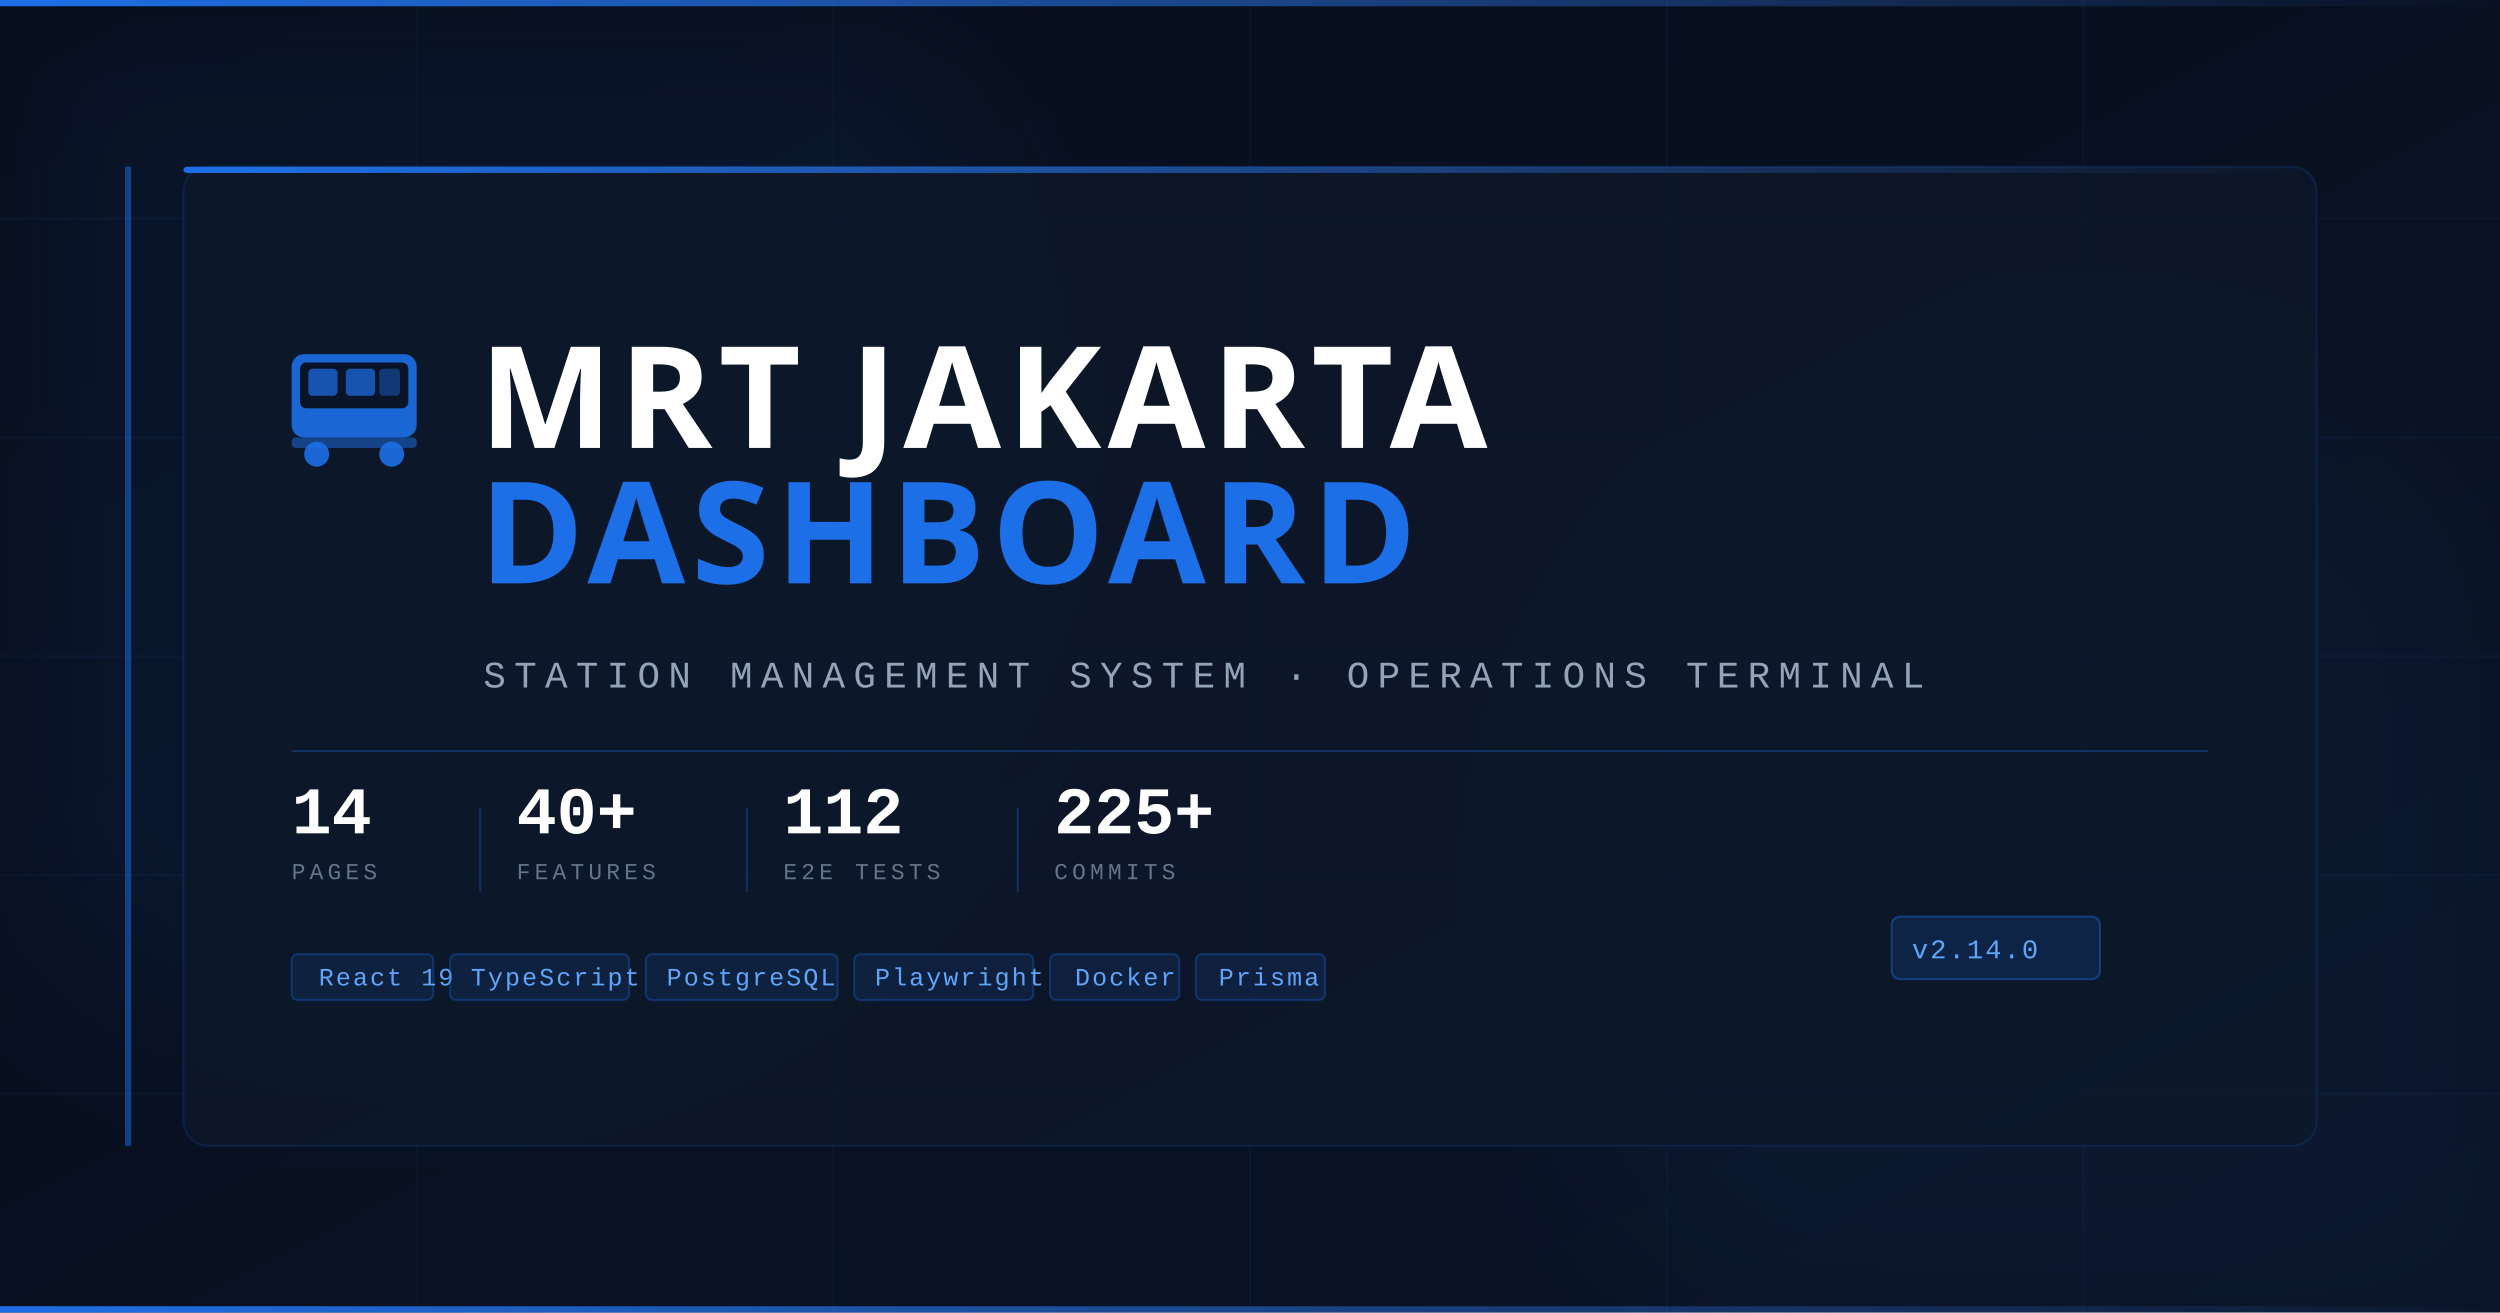
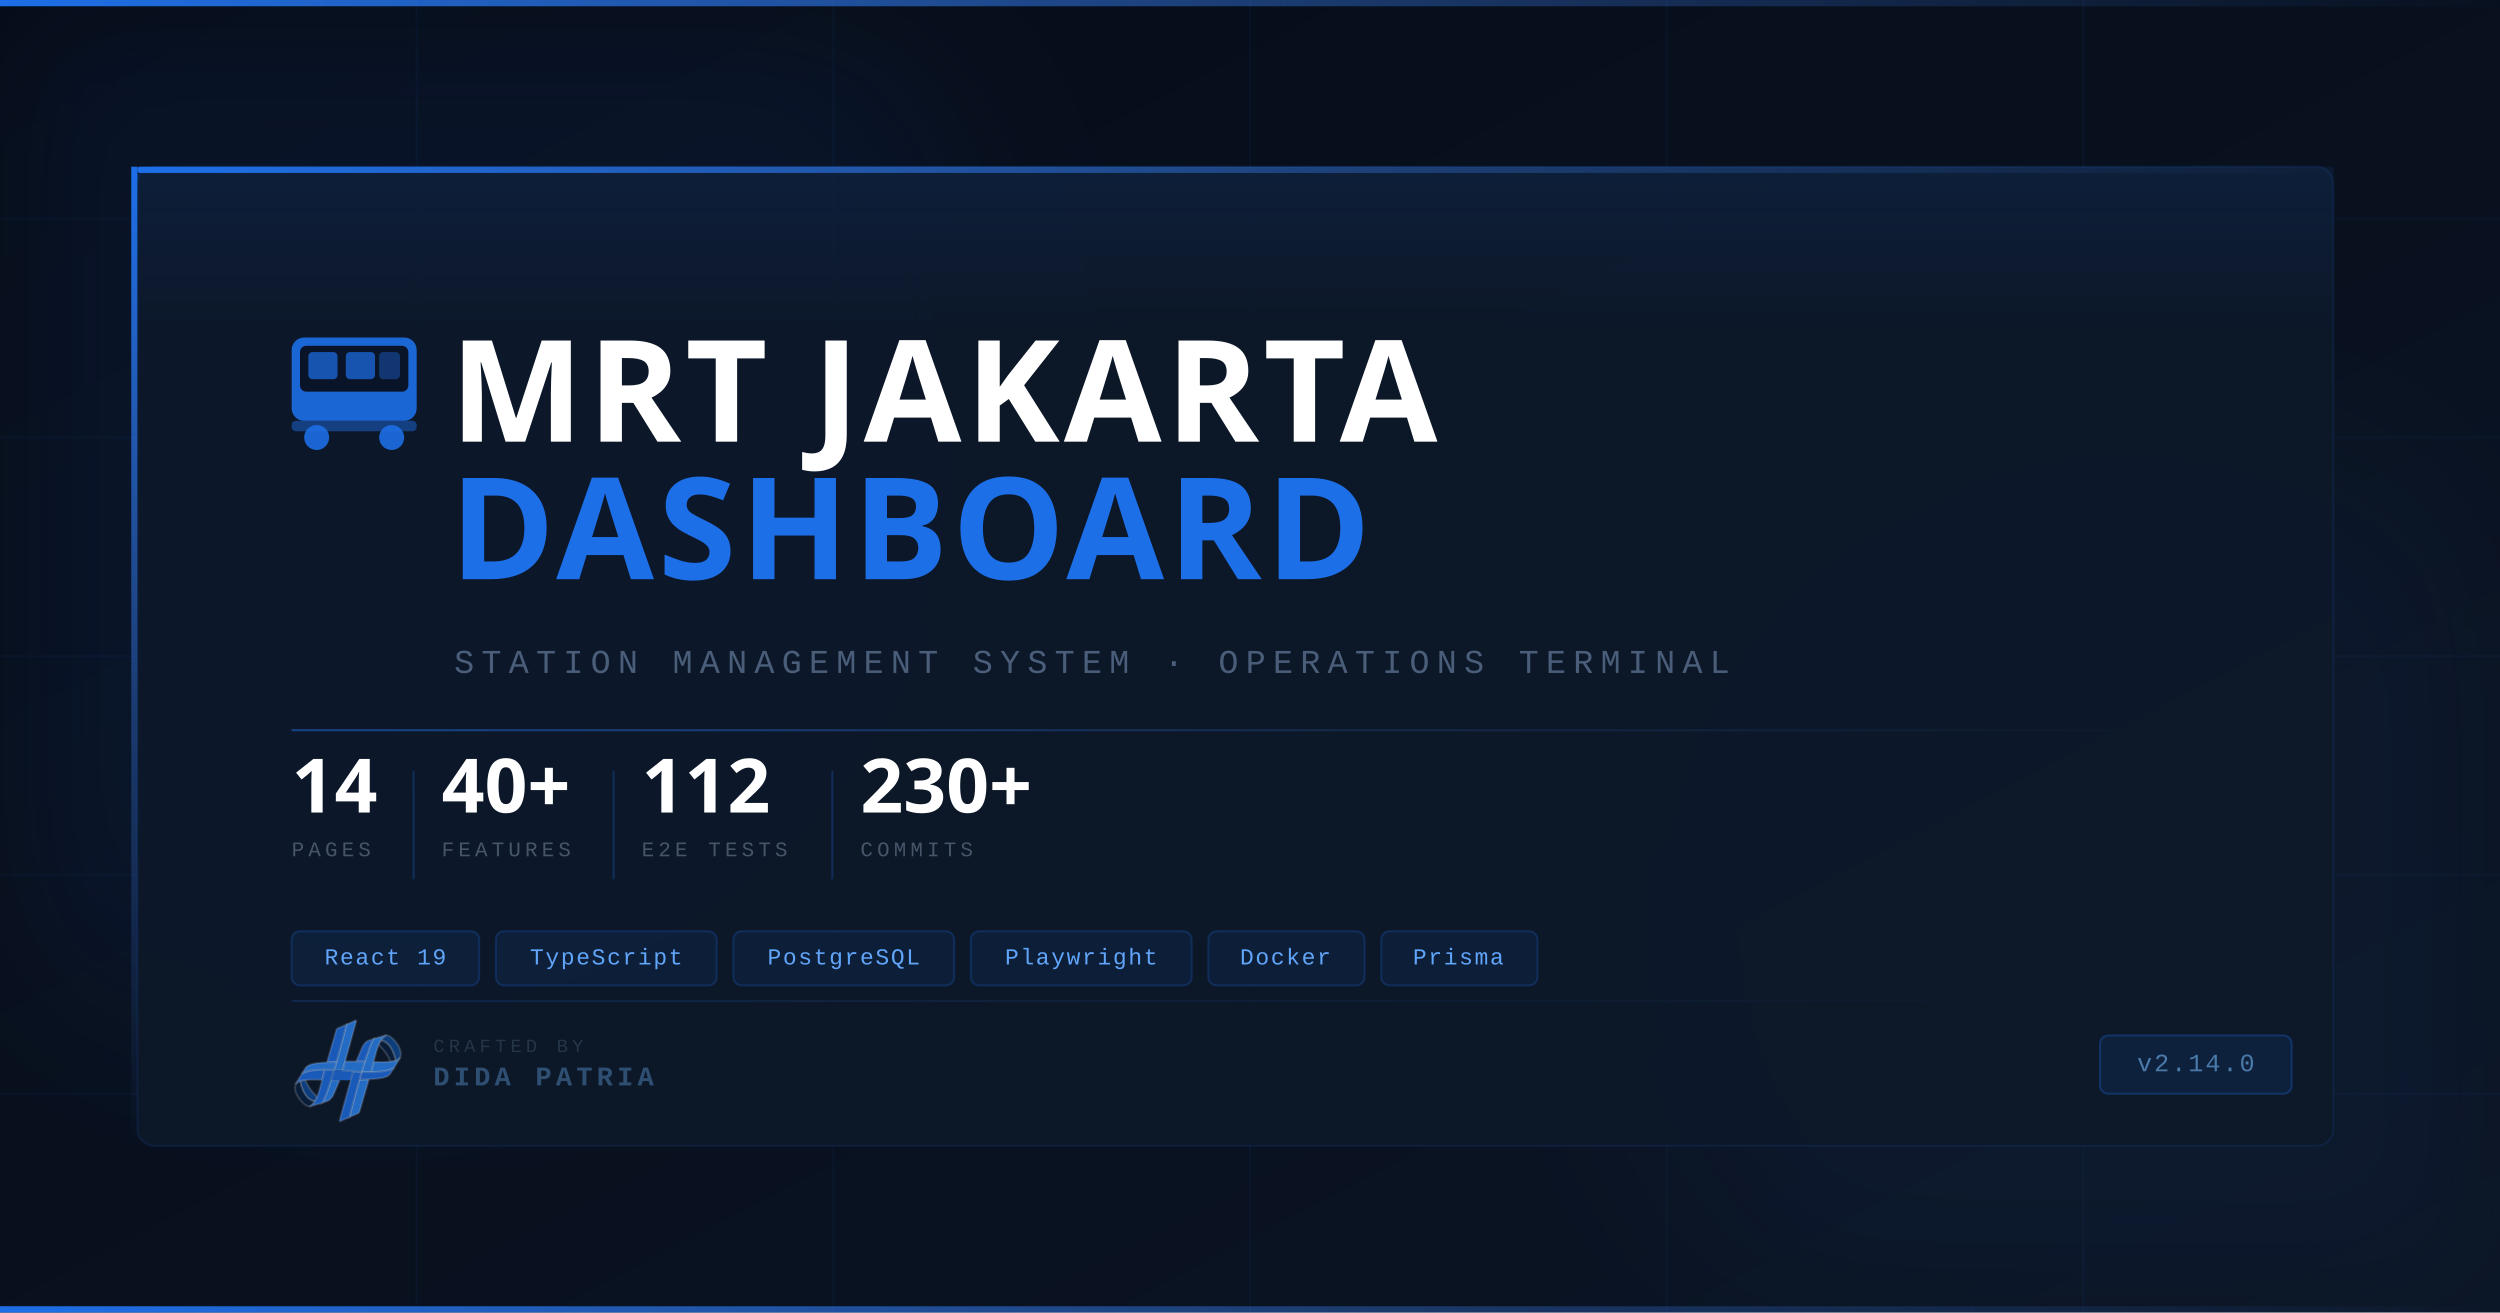
<svg xmlns="http://www.w3.org/2000/svg" width="1200" height="630" viewBox="0 0 1200 630">
  <defs>
    <linearGradient id="bg" x1="0%" y1="0%" x2="100%" y2="100%">
-       <stop offset="0%" style="stop-color:#070d1a" />
-       <stop offset="100%" style="stop-color:#0a1428" />
+       <stop offset="0%" stop-color="#060c18" />
+       <stop offset="100%" stop-color="#0b1525" />
    </linearGradient>
-     <linearGradient id="accent" x1="0%" y1="0%" x2="100%" y2="0%">
-       <stop offset="0%" style="stop-color:#1d6fe8" />
-       <stop offset="100%" style="stop-color:#3b82f6;stop-opacity:0" />
+     <linearGradient id="accentH" x1="0%" y1="0%" x2="100%" y2="0%">
+       <stop offset="0%" stop-color="#1d6fe8" />
+       <stop offset="55%" stop-color="#3b82f6" stop-opacity="0.35" />
+       <stop offset="100%" stop-color="#3b82f6" stop-opacity="0" />
    </linearGradient>
-     <linearGradient id="glow" x1="0%" y1="0%" x2="100%" y2="100%">
-       <stop offset="0%" style="stop-color:#1d6fe8;stop-opacity:0.15" />
-       <stop offset="100%" style="stop-color:#3b82f6;stop-opacity:0.05" />
+     <linearGradient id="accentV" x1="0%" y1="0%" x2="0%" y2="100%">
+       <stop offset="0%" stop-color="#1d6fe8" />
+       <stop offset="55%" stop-color="#3b82f6" stop-opacity="0.35" />
+       <stop offset="100%" stop-color="#3b82f6" stop-opacity="0" />
+     </linearGradient>
+     <linearGradient id="cardTopFade" x1="0" y1="0" x2="0" y2="1" gradientUnits="userSpaceOnUse" gradientTransform="translate(0,80) scale(1,80)">
+       <stop offset="0%" stop-color="#1d6fe8" stop-opacity="0.09" />
+       <stop offset="100%" stop-color="#1d6fe8" stop-opacity="0" />
    </linearGradient>
    <filter id="blur">
      <feGaussianBlur stdDeviation="40" />
    </filter>
  </defs>
  <rect width="1200" height="630" fill="url(#bg)" />
-   <g stroke="#1d6fe8" stroke-opacity="0.06" stroke-width="1">
+   <g stroke="#1d6fe8" stroke-opacity="0.048" stroke-width="1">
    <line x1="0" y1="105" x2="1200" y2="105" />
    <line x1="0" y1="210" x2="1200" y2="210" />
    <line x1="0" y1="315" x2="1200" y2="315" />
    <line x1="0" y1="420" x2="1200" y2="420" />
    <line x1="0" y1="525" x2="1200" y2="525" />
    <line x1="200" y1="0" x2="200" y2="630" />
    <line x1="400" y1="0" x2="400" y2="630" />
    <line x1="600" y1="0" x2="600" y2="630" />
    <line x1="800" y1="0" x2="800" y2="630" />
    <line x1="1000" y1="0" x2="1000" y2="630" />
  </g>
-   <circle cx="200" cy="200" r="300" fill="#1d6fe8" opacity="0.07" filter="url(#blur)" />
-   <circle cx="1000" cy="430" r="250" fill="#3b82f6" opacity="0.05" filter="url(#blur)" />
-   <rect x="0" y="0" width="1200" height="3" fill="url(#accent)" />
-   <rect x="60" y="80" width="3" height="470" fill="#1d6fe8" opacity="0.5" />
-   <rect x="88" y="80" width="1024" height="470" rx="12" fill="#0d1829" opacity="0.8" />
-   <rect x="88" y="80" width="1024" height="470" rx="12" fill="none" stroke="#1d6fe8" stroke-opacity="0.15" stroke-width="1" />
-   <rect x="88" y="80" width="1024" height="3" rx="2" fill="url(#accent)" />
-   <g transform="translate(140, 160)">
+   <circle cx="180" cy="200" r="300" fill="#1d6fe8" opacity="0.07" filter="url(#blur)" />
+   <circle cx="1020" cy="440" r="240" fill="#3b82f6" opacity="0.05" filter="url(#blur)" />
+   <rect x="0" y="0" width="1200" height="3" fill="url(#accentH)" />
+   <rect x="0" y="627" width="1200" height="3" fill="url(#accentH)" />
+   <rect x="63" y="80" width="3" height="470" fill="url(#accentV)" />
+   <rect x="66" y="80" width="1054" height="470" rx="8" fill="#0d1829" fill-opacity="0.88" />
+   <rect x="66" y="80" width="1054" height="470" rx="8" fill="none" stroke="#1d6fe8" stroke-opacity="0.11" stroke-width="1" />
+   <rect x="66" y="80" width="1054" height="3" rx="1" fill="url(#accentH)" />
+   <rect x="66" y="80" width="1054" height="80" fill="url(#cardTopFade)" />
+   <g transform="translate(140, 152)">
    <rect x="0" y="10" width="60" height="40" rx="6" fill="#1d6fe8" opacity="0.9" />
    <rect x="4" y="14" width="52" height="22" rx="3" fill="#0a1428" />
-     <circle cx="12" cy="58" r="6" fill="#1d6fe8" opacity="0.9" />
-     <circle cx="48" cy="58" r="6" fill="#1d6fe8" opacity="0.9" />
-     <rect x="0" y="50" width="60" height="5" rx="2" fill="#1d6fe8" opacity="0.5" />
+     <circle cx="12" cy="58" r="6" fill="#1d6fe8" opacity="0.88" />
+     <circle cx="48" cy="58" r="6" fill="#1d6fe8" opacity="0.88" />
+     <rect x="0" y="50" width="60" height="5" rx="2" fill="#1d6fe8" opacity="0.45" />
    <rect x="8" y="17" width="14" height="13" rx="2" fill="#1d6fe8" opacity="0.7" />
    <rect x="26" y="17" width="14" height="13" rx="2" fill="#1d6fe8" opacity="0.7" />
-     <rect x="42" y="17" width="10" height="13" rx="2" fill="#1d6fe8" opacity="0.4" />
+     <rect x="42" y="17" width="10" height="13" rx="2" fill="#1d6fe8" opacity="0.38" />
  </g>
-   <text x="230" y="215" font-family="Arial Black, sans-serif" font-size="68" font-weight="900" fill="white" letter-spacing="3">MRT JAKARTA</text>
-   <text x="230" y="280" font-family="Arial Black, sans-serif" font-size="68" font-weight="900" fill="#1d6fe8" letter-spacing="3">DASHBOARD</text>
-   <text x="232" y="330" font-family="Courier New, monospace" font-size="18" fill="#94a3b8" letter-spacing="4">STATION MANAGEMENT SYSTEM · OPERATIONS TERMINAL</text>
-   <rect x="140" y="360" width="920" height="1" fill="#1d6fe8" opacity="0.3" />
-   <g font-family="Courier New, monospace" fill="#94a3b8">
-     <text x="140" y="400" font-size="32" font-weight="700" fill="white">14</text>
-     <text x="140" y="422" font-size="11" letter-spacing="2" fill="#64748b">PAGES</text>
-     <rect x="230" y="388" width="1" height="40" fill="#1d6fe8" opacity="0.3" />
-     <text x="248" y="400" font-size="32" font-weight="700" fill="white">40+</text>
-     <text x="248" y="422" font-size="11" letter-spacing="2" fill="#64748b">FEATURES</text>
-     <rect x="358" y="388" width="1" height="40" fill="#1d6fe8" opacity="0.3" />
-     <text x="376" y="400" font-size="32" font-weight="700" fill="white">112</text>
-     <text x="376" y="422" font-size="11" letter-spacing="2" fill="#64748b">E2E TESTS</text>
-     <rect x="488" y="388" width="1" height="40" fill="#1d6fe8" opacity="0.3" />
-     <text x="506" y="400" font-size="32" font-weight="700" fill="white">225+</text>
-     <text x="506" y="422" font-size="11" letter-spacing="2" fill="#64748b">COMMITS</text>
+   <text x="216" y="212" font-family="Arial Black, sans-serif" font-size="68" font-weight="900" fill="white" letter-spacing="2">MRT JAKARTA</text>
+   <text x="216" y="278" font-family="Arial Black, sans-serif" font-size="68" font-weight="900" fill="#1d6fe8" letter-spacing="2">DASHBOARD</text>
+   <text x="218" y="323" font-family="Courier New, monospace" font-size="16" fill="#4a5e7a" letter-spacing="3.5">STATION MANAGEMENT SYSTEM · OPERATIONS TERMINAL</text>
+   <rect x="140" y="350" width="900" height="1" fill="url(#accentH)" opacity="0.5" />
+   <text x="140" y="390" font-family="Arial Black, sans-serif" font-size="36" font-weight="900" fill="white">14</text>
+   <text x="140" y="411" font-family="Courier New, monospace" font-size="10" fill="#475569" letter-spacing="2">PAGES</text>
+   <rect x="198" y="370" width="1" height="52" fill="#1d6fe8" fill-opacity="0.25" />
+   <text x="212" y="390" font-family="Arial Black, sans-serif" font-size="36" font-weight="900" fill="white">40+</text>
+   <text x="212" y="411" font-family="Courier New, monospace" font-size="10" fill="#475569" letter-spacing="2">FEATURES</text>
+   <rect x="294" y="370" width="1" height="52" fill="#1d6fe8" fill-opacity="0.25" />
+   <text x="308" y="390" font-family="Arial Black, sans-serif" font-size="36" font-weight="900" fill="white">112</text>
+   <text x="308" y="411" font-family="Courier New, monospace" font-size="10" fill="#475569" letter-spacing="2">E2E TESTS</text>
+   <rect x="399" y="370" width="1" height="52" fill="#1d6fe8" fill-opacity="0.25" />
+   <text x="413" y="390" font-family="Arial Black, sans-serif" font-size="36" font-weight="900" fill="white">230+</text>
+   <text x="413" y="411" font-family="Courier New, monospace" font-size="10" fill="#475569" letter-spacing="2">COMMITS</text>
+   <rect x="140" y="447" width="90" height="26" rx="4" fill="#1d6fe8" fill-opacity="0.09" stroke="#1d6fe8" stroke-opacity="0.22" stroke-width="1" />
+   <text x="185" y="460" font-family="Courier New, monospace" font-size="11" fill="#60a5fa" text-anchor="middle" dominant-baseline="central" letter-spacing="0.8">React 19</text>
+   <rect x="238" y="447" width="106" height="26" rx="4" fill="#1d6fe8" fill-opacity="0.09" stroke="#1d6fe8" stroke-opacity="0.22" stroke-width="1" />
+   <text x="291" y="460" font-family="Courier New, monospace" font-size="11" fill="#60a5fa" text-anchor="middle" dominant-baseline="central" letter-spacing="0.8">TypeScript</text>
+   <rect x="352" y="447" width="106" height="26" rx="4" fill="#1d6fe8" fill-opacity="0.09" stroke="#1d6fe8" stroke-opacity="0.22" stroke-width="1" />
+   <text x="405" y="460" font-family="Courier New, monospace" font-size="11" fill="#60a5fa" text-anchor="middle" dominant-baseline="central" letter-spacing="0.8">PostgreSQL</text>
+   <rect x="466" y="447" width="106" height="26" rx="4" fill="#1d6fe8" fill-opacity="0.09" stroke="#1d6fe8" stroke-opacity="0.22" stroke-width="1" />
+   <text x="519" y="460" font-family="Courier New, monospace" font-size="11" fill="#60a5fa" text-anchor="middle" dominant-baseline="central" letter-spacing="0.8">Playwright</text>
+   <rect x="580" y="447" width="75" height="26" rx="4" fill="#1d6fe8" fill-opacity="0.09" stroke="#1d6fe8" stroke-opacity="0.22" stroke-width="1" />
+   <text x="617" y="460" font-family="Courier New, monospace" font-size="11" fill="#60a5fa" text-anchor="middle" dominant-baseline="central" letter-spacing="0.8">Docker</text>
+   <rect x="663" y="447" width="75" height="26" rx="4" fill="#1d6fe8" fill-opacity="0.09" stroke="#1d6fe8" stroke-opacity="0.22" stroke-width="1" />
+   <text x="700" y="460" font-family="Courier New, monospace" font-size="11" fill="#60a5fa" text-anchor="middle" dominant-baseline="central" letter-spacing="0.8">Prisma</text>
+   <rect x="140" y="480" width="900" height="1" fill="url(#accentH)" opacity="0.18" />
+   <g id="dp-logo" transform="translate(140,487) scale(0.05)" opacity="0.75">
+     <path d="M1000.56,443.06c-26.11,9.3-52.76,8.05-52.76,8.05-18.2-54.04-52.65-100.12-92.03-139.83-6.03-8.4-13.5-13.75-21.41-21.45,0,0,7.98-22.47,22.73-45.33,116.81,21.76,143.47,198.56,143.47,198.56Z" style="fill:#081e3d; stroke:rgba(255,255,255,0.2); stroke-width:1; vector-effect:non-scaling-stroke;" />
+     <path d="M1041.97,410.87c-.01.01-.02.03-.02.04-9.29,16.62-25.24,26.41-41.39,32.15,0,0-26.66-176.8-143.47-198.56,12.99-20.14,31.22-40.57,53.87-46.22,11.27.76,22.29,5.74,33.13,11.85.08.04.15.09.22.14,46.1,33.87,82.82,80.92,99.4,135.38.02.06.03.11.05.17,5.11,22.16,5.54,44.63-1.79,65.05Z" style="fill:#0e4a96; stroke:rgba(255,255,255,0.2); stroke-width:1; vector-effect:non-scaling-stroke;" />
+     <path d="M245.64,790.17s-7.98,22.47-22.73,45.33c-116.81-21.76-143.47-198.56-143.47-198.56,26.11-9.3,52.76-8.05,52.76-8.05,18.2,54.04,52.65,100.12,92.03,139.83,6.03,8.4,13.5,13.75,21.41,21.45Z" style="fill:#0e4a96; stroke:rgba(255,255,255,0.2); stroke-width:1; vector-effect:non-scaling-stroke;" />
+     <path d="M223.36,835.5c-12.99,20.14-31.22,40.57-53.87,46.22-11.27-.76-22.29-5.74-33.13-11.85l-.244-.157c-46.124-33.894-82.855-80.983-99.414-135.487l-.012-.046c-5.11-22.16-5.54-44.63,1.79-65.05l.01-.01q0-.01.01-.02v-.01c9.29-16.62,25.24-26.41,41.39-32.15,0,0,26.66,176.8,143.47,198.56Z" style="fill:#081e3d; stroke:rgba(255,255,255,0.2); stroke-width:1; vector-effect:non-scaling-stroke;" />
+     <path d="M1041.95,410.91c-2.42,6.73-5.68,13.24-9.91,19.44-16.7,27.52-32.94,54.94-49.76,82.03,0,0-.01,0-.01.01-44.05,30.14-134.06,39.21-221.46,39.87,15.94-60.89,25.58-98.82,25.58-98.82,27.61.69,54.08,1.44,77.14,2.23,27.74-.37,55.58-1.6,84.27-4.56,0,0,26.65,1.25,52.76-8.05,16.15-5.74,32.1-15.53,41.39-32.15Z" style="fill:#2b87f7; stroke:rgba(255,255,255,0.2); stroke-width:1; vector-effect:non-scaling-stroke;" />
+     <path d="M910.96,198.28c-22.65,5.65-40.88,26.08-53.87,46.22-14.75,22.86-22.73,45.33-22.73,45.33l-18.18,55.52-29.79,108.09s-9.64,37.93-25.58,98.82c-30.75.23-61.17-.58-89.15-1.87,9.97-33.9,20.05-67.27,30.03-99.02,31.61-100.59,62.14-184.96,84.34-218.7.01,0,.01-.01.01-.01,35.17-11.25,70.73-21.07,106.47-31.46.05-.02.1-.04.15-.06,6.18-2.48,12.28-3.27,18.3-2.86Z" style="fill:#2b87f7; stroke:rgba(255,255,255,0.2); stroke-width:1; vector-effect:non-scaling-stroke;" />
+     <path d="M742.57,621.08c-.87.11-1.38,2.14-1.64,2.97l-87.68,301.27c-.03.1-.05.21-.06.32-1.38,13.39-12.63,22.59-24.2,26.46-.09.01-36.41,15.72-74.67,32.49,0,0,43.64-175.56,95.58-358.78,26.28-1.29,57.11-2.85,92.67-4.73Z" style="fill:#2b87f7; stroke:rgba(255,255,255,0.2); stroke-width:1; vector-effect:non-scaling-stroke;" />
+     <path d="M982.27,512.39c-12.18,19.61-24.66,39.05-37.84,58.23-.04.06-.09.12-.13.17-16.88,20.29-40.75,28.95-66.18,35.58-41.46,9.88-132.23,14.82-135.45,14.7-.03,0-.07,0-.1.01-35.56,1.88-66.39,3.44-92.67,4.73,7.12-25.14,14.41-50.42,21.76-75.42,27.98,1.29,58.4,2.1,89.15,1.87,87.4-.66,177.41-9.73,221.46-39.87Z" style="fill:#1d6fe8; stroke:rgba(255,255,255,0.2); stroke-width:1; vector-effect:non-scaling-stroke;" />
+     <path d="M620.26,61.81c-.51,2.19-1.69,7.2-1.69,7.2l-97.62,354.16c-2.4,9.03-4.85,18.11-7.35,27.17-8.09,29.45-16.51,58.63-24.21,84.64-22.12-1.89-50.09-3.93-81.05-5.37,7.35-25,14.64-50.28,21.76-75.42,51.94-183.22,95.58-358.78,95.58-358.78,40.72-17.85,83.63-36.91,87.41-39.57.63-.45,1.47-.52,2.14-.13,1.3.75,2.73,2.24,4.59,4.32.43.49.59,1.15.44,1.78Z" style="fill:#2b87f7; stroke:rgba(255,255,255,0.2); stroke-width:1; vector-effect:non-scaling-stroke;" />
+     <path d="M786.03,232.67c-22.2,33.74-52.73,118.11-84.34,218.7-69.24-1.55-82.04-1.31-82.04-1.31,12.97-28.53,52.74-130.98,68.68-156.91.03-.04.05-.08.08-.12,12.26-17.3,25.17-32.25,43.89-41.66.07-.04.14-.07.21-.1,17.72-6.75,35.56-12.87,53.52-18.6Z" style="fill:#1d6fe8; stroke:rgba(255,255,255,0.2); stroke-width:1; vector-effect:non-scaling-stroke;" />
+     <path d="M460.35,629.94c-12.97,28.53-52.74,130.98-68.68,156.91-.03.04-.05.08-.08.12-12.26,17.3-25.17,32.25-43.89,41.66-.07.04-.14.07-.21.1-17.72,6.75-35.57,12.87-53.53,18.6,22.21-33.74,52.74-118.11,84.35-218.7,69.24,1.55,82.04,1.31,82.04,1.31Z" style="fill:#2b87f7; stroke:rgba(255,255,255,0.2); stroke-width:1; vector-effect:non-scaling-stroke;" />
+     <path d="M531.84,628.5c-7.332-.103-34.26-.491-71.447-1.12-.11.001-.823.014-2.772.014-5.938,0-25.099-.124-75.93-1.249,8.925-28.472,18.502-60.069,28.493-94.005,25.868,1.23,52.434,3.002,78.993,5.271,30.682,2.615,50.327,4.988,50.522,5.011.189.022,18.62,2.248,47.646,4.767-8.303,28.102-15.99,54.989-22.872,79.991-12.589.54-23.691.99-32.2,1.308l-.35.013h-.083Z" style="fill:#1d6fe8;" />
+     <path d="M412.027,534.731c25.208,1.223,51.069,2.961,76.938,5.171,30.628,2.611,50.238,4.978,50.432,5.002.183.022,17.379,2.099,44.684,4.509-7.786,26.413-15.018,51.716-21.535,75.348-8.914.38-20.413.857-30.323,1.227l-.346.013h-.001c-7.409-.104-34.283-.492-71.441-1.119l-.089-.002-.087.002c-.04.001-.748.013-2.632.013-5.797,0-24.228-.118-72.555-1.175,8.476-27.113,17.528-56.996,26.956-88.988M408.34,529.55c-9.97,33.9-20.05,67.27-30.03,99.02,52.868,1.183,72.831,1.323,79.316,1.323,2.008,0,2.724-.013,2.724-.013,35.52.6,62.27.99,71.49,1.12h.13c1.32-.05,12.58-.46,34.43-1.4,8.09-29.45,16.51-58.63,24.21-84.64-31.09-2.65-50.61-5.02-50.61-5.02,0,0-19.52-2.37-50.61-5.02-22.12-1.89-50.09-3.93-81.05-5.37h0Z" style="fill:#1d6fe8;" />
+     <path d="M319.19,527.74c-15.94,60.89-25.58,98.82-25.58,98.82-27.61-.69-54.08-1.44-77.14-2.23-27.74.37-55.58,1.6-84.27,4.56,0,0-26.65-1.25-52.76,8.05-16.15,5.74-32.1,15.53-41.39,32.15,2.42-6.73,5.68-13.24,9.91-19.44,16.7-27.52,32.94-54.94,49.76-82.03q.01,0,.01-.01c44.05-30.14,134.06-39.21,221.46-39.87Z" style="fill:#1d6fe8; stroke:rgba(255,255,255,0.2); stroke-width:1; vector-effect:non-scaling-stroke;" />
+     <path d="M407.88,529.61c-9.97,33.9-20.05,67.27-30.03,99.02-31.61,100.59-62.14,184.96-84.35,218.7v.01c-35.17,11.25-70.73,21.07-106.47,31.46l-.009.003c-6.228,2.525-12.375,3.33-18.441,2.917,22.65-5.65,40.88-26.08,53.87-46.22,14.75-22.86,22.73-45.33,22.73-45.33l18.18-55.52,29.79-108.09s9.64-37.93,25.58-98.82c30.75-.23,61.17.58,89.15,1.87Z" style="fill:#1d6fe8; stroke:rgba(255,255,255,0.2); stroke-width:1; vector-effect:non-scaling-stroke;" />
+     <path d="M671.66,550.39c-7.35,25-14.64,50.28-21.76,75.42-51.94,183.22-95.58,358.78-95.58,358.78-40.72,17.85-83.63,36.91-87.41,39.57-.63.45-1.47.52-2.14.13-1.3-.75-2.73-2.24-4.59-4.32-.43-.49-.59-1.15-.44-1.78.51-2.19,1.69-7.2,1.69-7.2l97.62-354.16c2.4-9.03,4.85-18.11,7.35-27.17,8.09-29.45,16.51-58.63,24.21-84.64,22.12,1.89,50.09,3.93,81.05,5.37Z" style="fill:#1d6fe8; stroke:rgba(255,255,255,0.2); stroke-width:1; vector-effect:non-scaling-stroke;" />
+     <path d="M701.69,451.37c-9.98,31.75-20.06,65.12-30.03,99.02-30.96-1.44-58.93-3.48-81.05-5.37-31.09-2.65-50.61-5.02-50.61-5.02,0,0-19.52-2.37-50.61-5.02,7.7-26.01,16.12-55.19,24.21-84.64,23.3-1,34.56-1.4,34.56-1.4,9.22.13,35.97.52,71.49,1.12,0,0,12.8-.24,82.04,1.31Z" style="fill:#2b87f7; stroke:rgba(255,255,255,0.2); stroke-width:1; vector-effect:non-scaling-stroke;" />
+     <path d="M525.68,95.41s-43.64,175.56-95.58,358.78c-26.29,1.29-57.15,2.85-92.73,4.74.9-.03,1.44-2.12,1.7-2.98l87.68-301.27c.03-.1.05-.21.06-.32,1.38-13.39,12.63-22.59,24.2-26.46.09-.01,36.41-15.72,74.67-32.49Z" style="fill:#1d6fe8; stroke:rgba(255,255,255,0.2); stroke-width:1; vector-effect:non-scaling-stroke;" />
+     <path d="M430.1,453.76c-7.12,25.14-14.41,50.42-21.76,75.42-27.98-1.29-58.4-2.1-89.15-1.87-87.4.66-177.41,9.73-221.46,39.87,12.18-19.61,24.66-39.05,37.84-58.23l.115-.152c16.881-20.303,40.758-28.966,66.195-35.598,41.46-9.88,132.23-14.82,135.45-14.7h.04c35.58-1.89,66.44-3.45,92.73-4.74Z" style="fill:#2b87f7; stroke:rgba(255,255,255,0.2); stroke-width:1; vector-effect:non-scaling-stroke;" />
  </g>
-   <g font-family="Courier New, monospace" font-size="12" fill="#60a5fa">
-     <rect x="140" y="458" width="68" height="22" rx="3" fill="#1d6fe8" fill-opacity="0.12" stroke="#1d6fe8" stroke-opacity="0.3" stroke-width="1" />
-     <text x="153" y="473" letter-spacing="1">React 19</text>
-     <rect x="216" y="458" width="86" height="22" rx="3" fill="#1d6fe8" fill-opacity="0.12" stroke="#1d6fe8" stroke-opacity="0.3" stroke-width="1" />
-     <text x="226" y="473" letter-spacing="1">TypeScript</text>
-     <rect x="310" y="458" width="92" height="22" rx="3" fill="#1d6fe8" fill-opacity="0.12" stroke="#1d6fe8" stroke-opacity="0.3" stroke-width="1" />
-     <text x="320" y="473" letter-spacing="1">PostgreSQL</text>
-     <rect x="410" y="458" width="86" height="22" rx="3" fill="#1d6fe8" fill-opacity="0.12" stroke="#1d6fe8" stroke-opacity="0.3" stroke-width="1" />
-     <text x="420" y="473" letter-spacing="1">Playwright</text>
-     <rect x="504" y="458" width="62" height="22" rx="3" fill="#1d6fe8" fill-opacity="0.12" stroke="#1d6fe8" stroke-opacity="0.3" stroke-width="1" />
-     <text x="516" y="473" letter-spacing="1">Docker</text>
-     <rect x="574" y="458" width="62" height="22" rx="3" fill="#1d6fe8" fill-opacity="0.12" stroke="#1d6fe8" stroke-opacity="0.3" stroke-width="1" />
-     <text x="585" y="473" letter-spacing="1">Prisma</text>
-   </g>
-   <rect x="908" y="440" width="100" height="30" rx="4" fill="#1d6fe8" fill-opacity="0.15" stroke="#1d6fe8" stroke-opacity="0.4" stroke-width="1" />
-   <text x="948" y="460" font-family="Courier New, monospace" font-size="13" fill="#60a5fa" text-anchor="middle" letter-spacing="1">v2.14.0</text>
-   <rect x="0" y="627" width="1200" height="3" fill="url(#accent)" />
+   <text x="208" y="505" font-family="Courier New, monospace" font-size="9" fill="#253548" letter-spacing="2">CRAFTED BY</text>
+   <text x="208" y="521" font-family="Courier New, monospace" font-size="13" fill="#2e4f72" font-weight="700" letter-spacing="2">DIDA PATRIA</text>
+   <rect x="1008" y="497" width="92" height="28" rx="4" fill="#1d6fe8" fill-opacity="0.1" stroke="#1d6fe8" stroke-opacity="0.28" stroke-width="1" />
+   <text x="1054" y="511" font-family="Courier New, monospace" font-size="12" fill="#4a7aaa" text-anchor="middle" dominant-baseline="central" letter-spacing="1">v2.14.0</text>
</svg>
